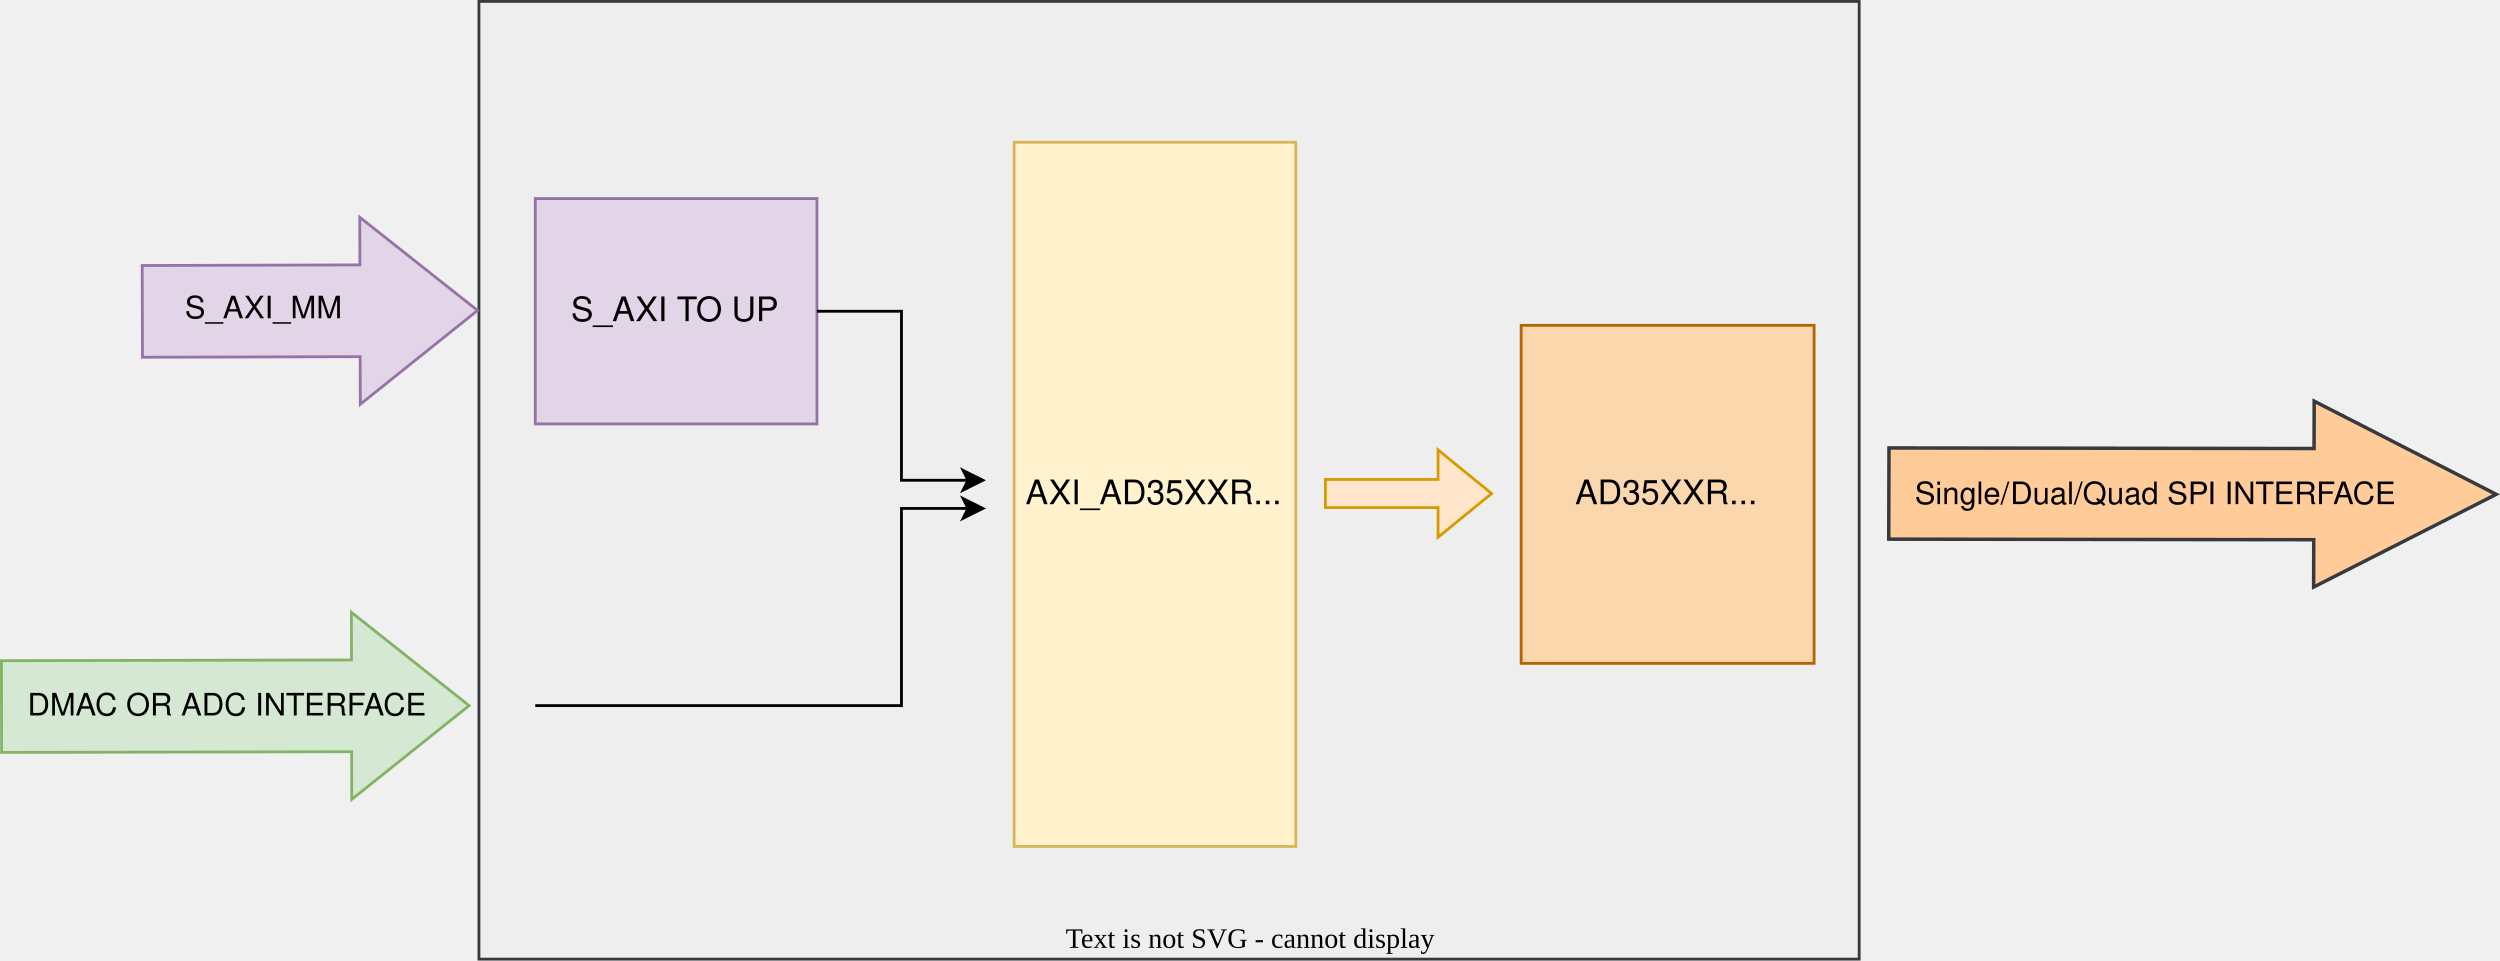
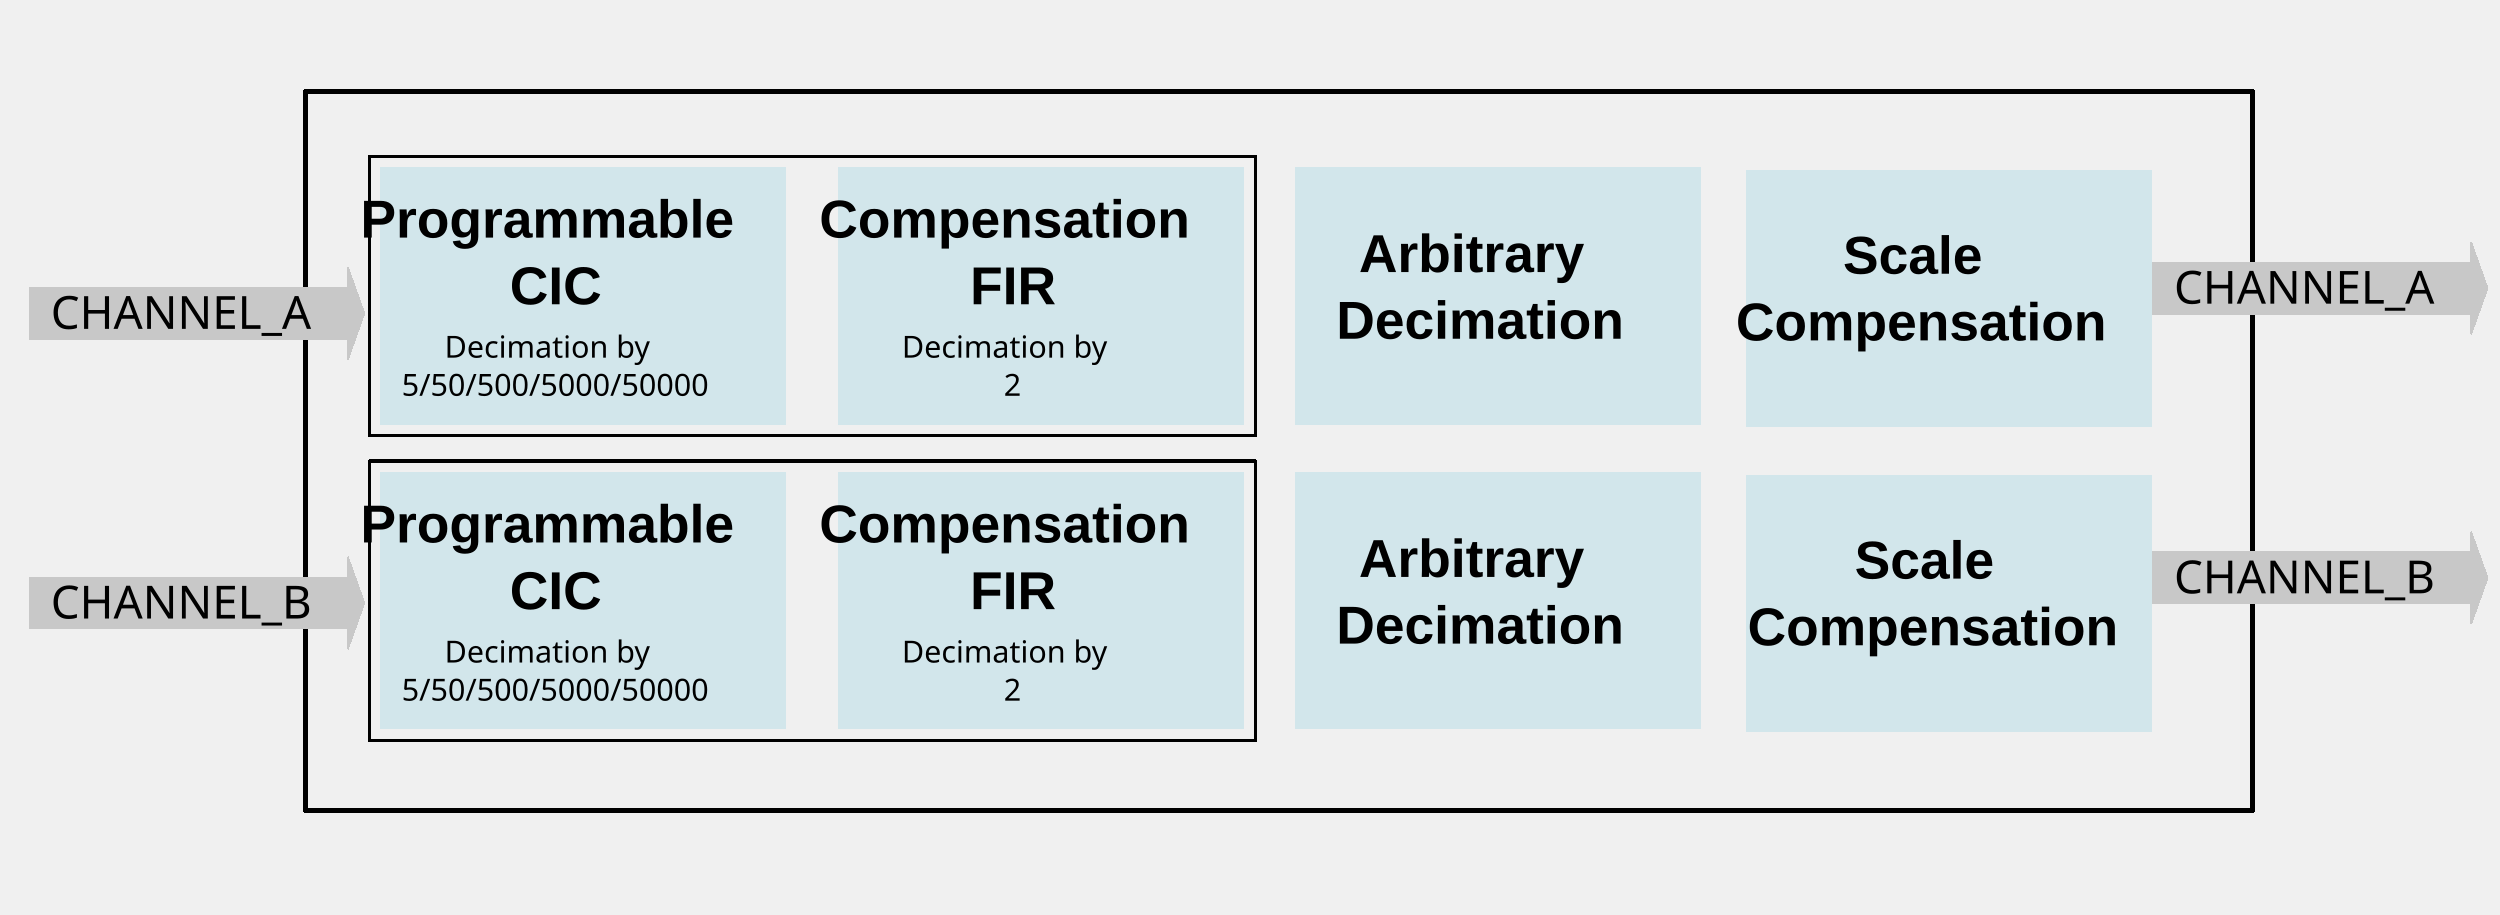
- <svg xmlns="http://www.w3.org/2000/svg" xmlns:xlink="http://www.w3.org/1999/xlink" version="1.1" width="887.531" height="341" viewBox="-0.5 -0.5 887.531 341" content="&lt;mxfile host=&quot;Electron&quot; modified=&quot;2023-05-18T08:33:39.622Z&quot; agent=&quot;5.0 (Windows NT 10.0; Win64; x64) AppleWebKit/537.36 (KHTML, like Gecko) draw.io/16.5.1 Chrome/96.0.466.110 Electron/16.0.7 Safari/537.36&quot; version=&quot;16.5.1&quot; etag=&quot;B68MBRvP5nJUCYHy4wJU&quot; type=&quot;device&quot;&gt;&lt;diagram id=&quot;lZ00L-VwlXBDNHSEjXac&quot;&gt;5Vlbc5s4FP41fqxHFyTg0Zd0m5l6k42Tad86MgibKUYeTGq7v34lI64C17FJt8n6gcCRdJDO953vnCEDPFnv/0rYZjUTPo8GCPj7AZ4OEHIAkVdlOGQGy6GZYZmEfmaCpWEe/uTaCLT1OfT5tjYxFSJKw03d6Ik45l5as7EkEbv6tEBE9bdu2JIbhrnHItP6JfTTlT4WAaX9Ew+Xq/zNEOiRNcsna8N2xXyxq5jwzQBPEiHS7G69n/BIxS6PS7buY8dosbGEx+k5C1C24AeLnvXZ9L7SQ37YRDzHPlfzwQCPd6sw5fMN89ToTqIrbat0HcknKG+DMIomIhLJcS3mx5+0b9NEfOeVEUyxi301ErPNo7gX4XHD6hV6SzxJ+b7zWLAIliQZF2ueJgc5JV/g6PgeCgSy510Jl+Vq26oCFba0kWmKLAvfZRTljQ5ke1Dxr4PKY3+kiCifvIhtt6FXj2M96HJ2zjOMhg6kGFGCAYXyFJaK4YptlOMg4nvtVq3RiQPxkNjQkvzMrwrH0l990AQxCDzPdS8CkftGIv0SwgpEpAWh3JbwiKXhj7r7NtT0G7LNFQyhDYYgxxraMk+Ln1X3uBXPice1k2pCNfw6qOmX1B2lLFny1HB05FQRhbNoZhk0++dpJP+A+f2tvN7+/Xjz8HE0uTHJJ1H5zBZSk2ucY1G4jBUhJUJcIjxWKRhK1RvpgXXo+8rHOOHb8CdbHP0psDfqNMfzkfGATKUlUu7HzPu+PDI550wsYv6ynNcSrl9WCmeVSPikFoAhsi1cB6UXCn1ApM1r7kAEwZZfizExMB5NMSHoYYBoJI8/XiTybqnuuvG+RsED5tvMa0v+hUUJsF5LwQlp5FEeioo8wDxJq/oAUQ8KTs2wf7391hn6yd2DjDqY3U2fPvcc/iBAXmv4fbqghL5W+LHdKKDULKBFV1MNf6HP14Tffl8FlEOfcLsNRJfamJ0C8Q8uoM38BENgueWvUfbOrZ/Nzg1B92Rd7q+cOgbp5t9U1s9m776A2v9RAcWtXnstoO77khIpJI5vtUmJgxaYvk0pgfWUxxQMMa5IyYVKYttNt68lHfkBKiybzkZyGbiT3QIYTSf/q37cPSknHxS6Tr276IVGjXa8sb4XNYGwvUhI0+OdvDzdG+C+qPs7DVN/bcVVvSECjd7QObM3dHpoDeEZX6xeJuhZ9HJNh29ALzEweq/LJBI3m7gmQh0SKaPLDpVpWm+6N4zbN9y5r+Z8pzZf3mQ7uDiNe/9C9/ZI1MxiozxeTCL395Aof+/ZJHJ7JpH5/c0gUUczeBWxjC8EnHZ8IbDdBXgL/Z/1St9iifUyvxc3hPKx/JdNNr38vxe++Rc=&lt;/diagram&gt;&lt;/mxfile&gt;" id="svg11">
-   <defs id="defs1" />
-   <g id="g10" transform="translate(-0.4690799)">
-     <rect x="170" y="0" width="490" height="340" fill="#eeeeee" stroke="#36393d" pointer-events="all" id="rect1" />
-     <path d="m 670.492,190.904 0.093,-32.376 150.901,0.199 0.046,-16.809 64.601,33.082 -64.803,32.913 0.046,-16.809 z" fill="#ffcc99" stroke="#36393d" stroke-miterlimit="10" pointer-events="all" id="path1" style="stroke-width:1.242" />
-     <text x="765.104" y="178.472" fill="#000000" font-family="Helvetica" font-size="11px" text-anchor="middle" id="text1">Single/Dual/Quad SPI INTERFACE</text>
-     <rect x="540" y="115" width="104" height="120" fill="#fad7ac" stroke="#b46504" pointer-events="all" id="rect2" />
-     <text x="591.5" y="178.5" fill="#000000" font-family="Helvetica" font-size="12px" text-anchor="middle" id="text2">AD35XXR...</text>
-     <rect x="360" y="50" width="100" height="250" fill="#fff2cc" stroke="#d6b656" pointer-events="all" id="rect3" />
-     <text x="409.5" y="178.5" fill="#000000" font-family="Helvetica" font-size="12px" text-anchor="middle" id="text3">AXI_AD35XXR...</text>
-     <path d="m 50.55,126.33 -0.1,-32.57 77.29,-0.22 -0.05,-16.9 41.81,33.07 -41.62,33.31 -0.05,-16.9 z" fill="#e1d5e7" stroke="#9673a6" stroke-miterlimit="10" pointer-events="all" id="path3" />
-     <text x="93.5" y="112.5" fill="#000000" font-family="Helvetica" font-size="11px" text-anchor="middle" id="text4">S_AXI_MM</text>
-     <path d="M 0.53,266.62 0.47,234.05 124.75,233.8 124.72,216.89 166.5,250 124.85,283.28 124.82,266.37 Z" fill="#d5e8d4" stroke="#82b366" stroke-miterlimit="10" pointer-events="all" id="path4" />
-     <text x="80.5" y="253.5" fill="#000000" font-family="Helvetica" font-size="11px" text-anchor="middle" id="text5">DMAC OR ADC INTERFACE</text>
-     <rect x="190" y="70" width="100" height="80" fill="#e1d5e7" stroke="#9673a6" pointer-events="all" id="rect5" />
-     <text x="239.5" y="113.5" fill="#000000" font-family="Helvetica" font-size="12px" text-anchor="middle" id="text6">S_AXI TO UP</text>
-     <path d="m 290,110 h 30 v 60 h 23.63" fill="none" stroke="#000000" stroke-miterlimit="10" pointer-events="stroke" id="path6" />
-     <path d="m 348.88,170 -7,3.5 1.75,-3.5 -1.75,-3.5 z" fill="#000000" stroke="#000000" stroke-miterlimit="10" pointer-events="all" id="path7" />
-     <path d="m 190,250 h 130 v -70 h 23.63" fill="none" stroke="#000000" stroke-miterlimit="10" pointer-events="stroke" id="path8" />
-     <path d="m 348.88,180 -7,3.5 1.75,-3.5 -1.75,-3.5 z" fill="#000000" stroke="#000000" stroke-miterlimit="10" pointer-events="all" id="path9" />
-     <path d="m 470.5,179.71 v -10 h 40 v -10.5 l 19,15.5 -19,15.5 v -10.5 z" fill="#ffe6cc" stroke="#d79b00" stroke-miterlimit="10" pointer-events="all" id="path10" />
+ <svg xmlns="http://www.w3.org/2000/svg" xmlns:ns1="http://www.openswatchbook.org/uri/2009/osb" width="820" height="300" viewBox="0 0 820 300" id="svg2" version="1.1">
+   <defs id="defs4">
+     <marker style="overflow:visible" id="marker18751" refX="0" refY="0" orient="auto">
+       <path transform="scale(0.4,0.4)" style="fill:#000000;fill-opacity:1;fill-rule:evenodd;stroke:#000000;stroke-width:1pt;stroke-opacity:1" d="m 5.77,0 -8.65,5 0,-10 8.65,5 z" id="path18753" />
+     </marker>
+     <marker style="overflow:visible" id="marker5817" refX="0" refY="0" orient="auto">
+       <path transform="scale(0.4,0.4)" style="fill:#000000;fill-opacity:1;fill-rule:evenodd;stroke:#000000;stroke-width:1pt;stroke-opacity:1" d="m 5.77,0 -8.65,5 0,-10 8.65,5 z" id="path5819" />
+     </marker>
+     <marker orient="auto" refY="0" refX="0" id="marker11520" style="overflow:visible">
+       <path id="path11522" d="m 5.77,0 -8.65,5 0,-10 8.65,5 z" style="fill:#000000;fill-opacity:1;fill-rule:evenodd;stroke:#000000;stroke-width:1pt;stroke-opacity:1" transform="scale(0.4,0.4)" />
+     </marker>
+     <marker orient="auto" refY="0" refX="0" id="marker9429" style="overflow:visible">
+       <path id="path9431" d="m 5.77,0 -8.65,5 0,-10 8.65,5 z" style="fill:#000000;fill-opacity:1;fill-rule:evenodd;stroke:#000000;stroke-width:1pt;stroke-opacity:1" transform="scale(0.4,0.4)" />
+     </marker>
+     <marker style="overflow:visible" id="marker8525" refX="0" refY="0" orient="auto">
+       <path transform="scale(0.4,0.4)" style="fill:#000000;fill-opacity:1;fill-rule:evenodd;stroke:#000000;stroke-width:1pt;stroke-opacity:1" d="m 5.77,0 -8.65,5 0,-10 8.65,5 z" id="path8527" />
+     </marker>
+     <marker style="overflow:visible" id="marker14694" refX="0" refY="0" orient="auto">
+       <path transform="scale(0.4,0.4)" style="fill:#000000;fill-opacity:1;fill-rule:evenodd;stroke:#000000;stroke-width:1pt;stroke-opacity:1" d="m 5.77,0 -8.65,5 0,-10 8.65,5 z" id="path14696" />
+     </marker>
+     <marker style="overflow:visible" id="marker13964" refX="0" refY="0" orient="auto">
+       <path transform="scale(0.4,0.4)" style="fill:#000000;fill-opacity:1;fill-rule:evenodd;stroke:#000000;stroke-width:1pt;stroke-opacity:1" d="m 5.77,0 -8.65,5 0,-10 8.65,5 z" id="path13966" />
+     </marker>
+     <marker style="overflow:visible" id="marker13210" refX="0" refY="0" orient="auto">
+       <path transform="scale(0.4,0.4)" style="fill:#000000;fill-opacity:1;fill-rule:evenodd;stroke:#000000;stroke-width:1pt;stroke-opacity:1" d="m 5.77,0 -8.65,5 0,-10 8.65,5 z" id="path13212" />
+     </marker>
+     <marker orient="auto" refY="0" refX="0" id="marker12618" style="overflow:visible">
+       <path id="path12620" d="m 5.77,0 -8.65,5 0,-10 8.65,5 z" style="fill:#000000;fill-opacity:1;fill-rule:evenodd;stroke:#000000;stroke-width:1pt;stroke-opacity:1" transform="scale(0.4,0.4)" />
+     </marker>
+     <marker orient="auto" refY="0" refX="0" id="marker12206" style="overflow:visible">
+       <path id="path12208" d="m 5.77,0 -8.65,5 0,-10 8.65,5 z" style="fill:#000000;fill-opacity:1;fill-rule:evenodd;stroke:#000000;stroke-width:1pt;stroke-opacity:1" transform="scale(0.4,0.4)" />
+     </marker>
+     <marker orient="auto" refY="0" refX="0" id="marker9085" style="overflow:visible">
+       <path id="path9087" d="m 5.77,0 -8.65,5 0,-10 8.65,5 z" style="fill:#ffffff;fill-opacity:1;fill-rule:evenodd;stroke:#000000;stroke-width:1pt;stroke-opacity:1" transform="scale(0.4,0.4)" />
+     </marker>
+     <linearGradient id="linearGradient9055" ns1:paint="solid">
+       <stop style="stop-color:#ffffff;stop-opacity:1;" offset="0" id="stop9057" />
+     </linearGradient>
+     <marker orient="auto" refY="0" refX="0" id="marker8895" style="overflow:visible">
+       <path id="path8897" d="m 5.77,0 -8.65,5 0,-10 8.65,5 z" style="fill:#ffffff;fill-opacity:1;fill-rule:evenodd;stroke:#000000;stroke-width:1pt;stroke-opacity:1" transform="scale(0.4,0.4)" />
+     </marker>
+     <marker style="overflow:visible" id="marker10933-1" refX="0" refY="0" orient="auto">
+       <path transform="scale(-0.4,-0.4)" style="fill:#000000;fill-opacity:1;fill-rule:evenodd;stroke:#000000;stroke-width:1pt;stroke-opacity:1" d="m 5.77,0 -8.65,5 0,-10 8.65,5 z" id="path10935-1" />
+     </marker>
+     <marker orient="auto" refY="0" refX="0" id="TriangleInM-7-1" style="overflow:visible">
+       <path id="path4660-1-6" d="m 5.77,0 -8.65,5 0,-10 8.65,5 z" style="fill:#000000;fill-opacity:1;fill-rule:evenodd;stroke:#000000;stroke-width:1pt;stroke-opacity:1" transform="scale(-0.4,-0.4)" />
+     </marker>
+     <marker style="overflow:visible" id="marker10933" refX="0" refY="0" orient="auto">
+       <path transform="scale(-0.4,-0.4)" style="fill:#000000;fill-opacity:1;fill-rule:evenodd;stroke:#000000;stroke-width:1pt;stroke-opacity:1" d="m 5.77,0 -8.65,5 0,-10 8.65,5 z" id="path10935" />
+     </marker>
+     <marker orient="auto" refY="0" refX="0" id="marker6005" style="overflow:visible">
+       <path id="path6007" d="m 5.77,0 -8.65,5 0,-10 8.65,5 z" style="fill:#0000ff;fill-opacity:1;fill-rule:evenodd;stroke:#0000ff;stroke-width:1pt;stroke-opacity:1" transform="scale(-0.4,-0.4)" />
+     </marker>
+     <marker orient="auto" refY="0" refX="0" id="marker15643-48" style="overflow:visible">
+       <path id="path15645-1" d="m 5.77,0 -8.65,5 0,-10 8.65,5 z" style="fill:#000000;fill-opacity:1;fill-rule:evenodd;stroke:#000000;stroke-width:1pt;stroke-opacity:1" transform="scale(-0.4,-0.4)" />
+     </marker>
+     <marker orient="auto" refY="0" refX="0" id="marker7250" style="overflow:visible">
+       <path id="path7252" d="m 5.77,0 -8.65,5 0,-10 8.65,5 z" style="fill:#000000;fill-opacity:1;fill-rule:evenodd;stroke:#000000;stroke-width:1pt;stroke-opacity:1" transform="scale(-0.4,-0.4)" />
+     </marker>
+     <marker style="overflow:visible" id="marker24668" refX="0" refY="0" orient="auto">
+       <path transform="scale(-0.4,-0.4)" style="fill:#000000;fill-opacity:1;fill-rule:evenodd;stroke:#000000;stroke-width:1pt;stroke-opacity:1" d="m 5.77,0 -8.65,5 0,-10 8.65,5 z" id="path24670" />
+     </marker>
+     <marker orient="auto" refY="0" refX="0" id="marker7256" style="overflow:visible">
+       <path id="path7258" d="m 5.77,0 -8.65,5 0,-10 8.65,5 z" style="fill:#000000;fill-opacity:1;fill-rule:evenodd;stroke:#000000;stroke-width:1pt;stroke-opacity:1" transform="scale(-0.4,-0.4)" />
+     </marker>
+     <marker orient="auto" refY="0" refX="0" id="marker15643-48-9" style="overflow:visible">
+       <path id="path15645-1-5" d="m 5.77,0 -8.65,5 0,-10 8.65,5 z" style="fill:#000000;fill-opacity:1;fill-rule:evenodd;stroke:#000000;stroke-width:1pt;stroke-opacity:1" transform="scale(-0.4,-0.4)" />
+     </marker>
+     <marker style="overflow:visible" id="marker24284" refX="0" refY="0" orient="auto">
+       <path transform="scale(-0.4,-0.4)" style="fill:#000000;fill-opacity:1;fill-rule:evenodd;stroke:#000000;stroke-width:1pt;stroke-opacity:1" d="m 5.77,0 -8.65,5 0,-10 8.65,5 z" id="path24286" />
+     </marker>
+     <marker orient="auto" refY="0" refX="0" id="marker7268" style="overflow:visible">
+       <path id="path7270" d="m 5.77,0 -8.65,5 0,-10 8.65,5 z" style="fill:#000000;fill-opacity:1;fill-rule:evenodd;stroke:#000000;stroke-width:1pt;stroke-opacity:1" transform="scale(-0.4,-0.4)" />
+     </marker>
+     <marker orient="auto" refY="0" refX="0" id="marker7276" style="overflow:visible">
+       <path id="path7278" d="m 5.77,0 -8.65,5 0,-10 8.65,5 z" style="fill:#000000;fill-opacity:1;fill-rule:evenodd;stroke:#000000;stroke-width:1pt;stroke-opacity:1" transform="scale(-0.4,-0.4)" />
+     </marker>
+     <marker orient="auto" refY="0" refX="0" id="marker15643-42" style="overflow:visible">
+       <path id="path15645-20" d="m 5.77,0 -8.65,5 0,-10 8.65,5 z" style="fill:#000000;fill-opacity:1;fill-rule:evenodd;stroke:#000000;stroke-width:1pt;stroke-opacity:1" transform="scale(-0.4,-0.4)" />
+     </marker>
+     <marker style="overflow:visible" id="marker12344-7" refX="0" refY="0" orient="auto">
+       <path transform="scale(-0.4,-0.4)" style="fill:#000000;fill-opacity:1;fill-rule:evenodd;stroke:#000000;stroke-width:1pt;stroke-opacity:1" d="m 5.77,0 -8.65,5 0,-10 8.65,5 z" id="path12346-6" />
+     </marker>
+     <marker style="overflow:visible" id="marker10933-1-1" refX="0" refY="0" orient="auto">
+       <path transform="scale(-0.4,-0.4)" style="fill:#000000;fill-opacity:1;fill-rule:evenodd;stroke:#000000;stroke-width:1pt;stroke-opacity:1" d="m 5.77,0 -8.65,5 0,-10 8.65,5 z" id="path10935-1-0" />
+     </marker>
+     <marker orient="auto" refY="0" refX="0" id="marker4705-2" style="overflow:visible">
+       <path id="path4580-1" d="m 5.77,0 -8.65,5 0,-10 8.65,5 z" style="fill:#000000;fill-opacity:1;fill-rule:evenodd;stroke:#000000;stroke-width:1pt;stroke-opacity:1" transform="scale(0.4,0.4)" />
+     </marker>
+     <marker orient="auto" refY="0" refX="0" id="marker15643-48-7" style="overflow:visible">
+       <path id="path15645-1-3" d="m 5.77,0 -8.65,5 0,-10 8.65,5 z" style="fill:#000000;fill-opacity:1;fill-rule:evenodd;stroke:#000000;stroke-width:1pt;stroke-opacity:1" transform="scale(-0.4,-0.4)" />
+     </marker>
+     <marker orient="auto" refY="0" refX="0" id="marker9663" style="overflow:visible">
+       <path id="path9665" d="m 5.77,0 -8.65,5 0,-10 8.65,5 z" style="fill:#000000;fill-opacity:1;fill-rule:evenodd;stroke:#000000;stroke-width:1pt;stroke-opacity:1" transform="scale(-0.4,-0.4)" />
+     </marker>
+     <marker style="overflow:visible" id="marker24668-2" refX="0" refY="0" orient="auto">
+       <path transform="scale(-0.4,-0.4)" style="fill:#000000;fill-opacity:1;fill-rule:evenodd;stroke:#000000;stroke-width:1pt;stroke-opacity:1" d="m 5.77,0 -8.65,5 0,-10 8.65,5 z" id="path24670-4" />
+     </marker>
+     <marker orient="auto" refY="0" refX="0" id="marker9669" style="overflow:visible">
+       <path id="path9671" d="m 5.77,0 -8.65,5 0,-10 8.65,5 z" style="fill:#000000;fill-opacity:1;fill-rule:evenodd;stroke:#000000;stroke-width:1pt;stroke-opacity:1" transform="scale(-0.4,-0.4)" />
+     </marker>
+     <marker orient="auto" refY="0" refX="0" id="marker15643-48-9-2" style="overflow:visible">
+       <path id="path15645-1-5-0" d="m 5.77,0 -8.65,5 0,-10 8.65,5 z" style="fill:#000000;fill-opacity:1;fill-rule:evenodd;stroke:#000000;stroke-width:1pt;stroke-opacity:1" transform="scale(-0.4,-0.4)" />
+     </marker>
+     <marker style="overflow:visible" id="marker24284-0" refX="0" refY="0" orient="auto">
+       <path transform="scale(-0.4,-0.4)" style="fill:#000000;fill-opacity:1;fill-rule:evenodd;stroke:#000000;stroke-width:1pt;stroke-opacity:1" d="m 5.77,0 -8.65,5 0,-10 8.65,5 z" id="path24286-2" />
+     </marker>
+     <marker orient="auto" refY="0" refX="0" id="marker9681" style="overflow:visible">
+       <path id="path9683" d="m 5.77,0 -8.65,5 0,-10 8.65,5 z" style="fill:#000000;fill-opacity:1;fill-rule:evenodd;stroke:#000000;stroke-width:1pt;stroke-opacity:1" transform="scale(-0.4,-0.4)" />
+     </marker>
+     <marker orient="auto" refY="0" refX="0" id="marker9689" style="overflow:visible">
+       <path id="path9691" d="m 5.77,0 -8.65,5 0,-10 8.65,5 z" style="fill:#000000;fill-opacity:1;fill-rule:evenodd;stroke:#000000;stroke-width:1pt;stroke-opacity:1" transform="scale(-0.4,-0.4)" />
+     </marker>
+     <marker orient="auto" refY="0" refX="0" id="marker15643-42-6" style="overflow:visible">
+       <path id="path15645-20-64" d="m 5.77,0 -8.65,5 0,-10 8.65,5 z" style="fill:#000000;fill-opacity:1;fill-rule:evenodd;stroke:#000000;stroke-width:1pt;stroke-opacity:1" transform="scale(-0.4,-0.4)" />
+     </marker>
+     <marker orient="auto" refY="0" refX="0" id="marker15643-48-9-3" style="overflow:visible">
+       <path id="path15645-1-5-00" d="m 5.77,0 -8.65,5 0,-10 8.65,5 z" style="fill:#000000;fill-opacity:1;fill-rule:evenodd;stroke:#000000;stroke-width:1pt;stroke-opacity:1" transform="scale(-0.4,-0.4)" />
+     </marker>
+     <marker orient="auto" refY="0" refX="0" id="marker12206-7" style="overflow:visible">
+       <path id="path12208-1" d="m 5.77,0 -8.65,5 0,-10 8.65,5 z" style="fill:#000000;fill-opacity:1;fill-rule:evenodd;stroke:#000000;stroke-width:1pt;stroke-opacity:1" transform="scale(0.4,0.4)" />
+     </marker>
+     <marker orient="auto" refY="0" refX="0" id="marker9429-8" style="overflow:visible">
+       <path id="path9431-8" d="m 5.77,0 -8.65,5 0,-10 8.65,5 z" style="fill:#000000;fill-opacity:1;fill-rule:evenodd;stroke:#000000;stroke-width:1pt;stroke-opacity:1" transform="scale(0.4,0.4)" />
+     </marker>
+     <marker orient="auto" refY="0" refX="0" id="marker12206-0" style="overflow:visible">
+       <path id="path12208-0" d="m 5.77,0 -8.65,5 0,-10 8.65,5 z" style="fill:#000000;fill-opacity:1;fill-rule:evenodd;stroke:#000000;stroke-width:1pt;stroke-opacity:1" transform="scale(0.4,0.4)" />
+     </marker>
+     <marker orient="auto" refY="0" refX="0" id="marker10888-6" style="overflow:visible">
+       <path id="path10890-3" d="m 5.77,0 -8.65,5 0,-10 8.65,5 z" style="fill:#000000;fill-opacity:1;fill-rule:evenodd;stroke:#000000;stroke-width:1pt;stroke-opacity:1" transform="scale(0.4,0.4)" />
+     </marker>
+     <marker style="overflow:visible" id="marker18751-6" refX="0" refY="0" orient="auto">
+       <path transform="scale(0.4,0.4)" style="fill:#000000;fill-opacity:1;fill-rule:evenodd;stroke:#000000;stroke-width:1pt;stroke-opacity:1" d="m 5.77,0 -8.65,5 0,-10 8.65,5 z" id="path18753-0" />
+     </marker>
+     <marker style="overflow:visible" id="marker18751-6-9" refX="0" refY="0" orient="auto">
+       <path transform="scale(0.4,0.4)" style="fill:#000000;fill-opacity:1;fill-rule:evenodd;stroke:#000000;stroke-width:1pt;stroke-opacity:1" d="m 5.77,0 -8.65,5 0,-10 8.65,5 z" id="path18753-0-3" />
+     </marker>
+     <marker style="overflow:visible" id="marker18751-6-9-0" refX="0" refY="0" orient="auto">
+       <path transform="scale(0.4,0.4)" style="fill:#000000;fill-opacity:1;fill-rule:evenodd;stroke:#000000;stroke-width:1pt;stroke-opacity:1" d="m 5.77,0 -8.65,5 0,-10 8.65,5 z" id="path18753-0-3-0" />
+     </marker>
+     <marker style="overflow:visible" id="marker18751-6-9-0-4" refX="0" refY="0" orient="auto">
+       <path transform="scale(0.4,0.4)" style="fill:#000000;fill-opacity:1;fill-rule:evenodd;stroke:#000000;stroke-width:1pt;stroke-opacity:1" d="m 5.77,0 -8.65,5 0,-10 8.65,5 z" id="path18753-0-3-0-4" />
+     </marker>
+     <marker style="overflow:visible" id="marker18751-6-9-7" refX="0" refY="0" orient="auto">
+       <path transform="scale(0.4,0.4)" style="fill:#000000;fill-opacity:1;fill-rule:evenodd;stroke:#000000;stroke-width:1pt;stroke-opacity:1" d="m 5.77,0 -8.65,5 0,-10 8.65,5 z" id="path18753-0-3-00" />
+     </marker>
+     <marker style="overflow:visible" id="marker18751-6-1" refX="0" refY="0" orient="auto">
+       <path transform="scale(0.4,0.4)" style="fill:#000000;fill-opacity:1;fill-rule:evenodd;stroke:#000000;stroke-width:1pt;stroke-opacity:1" d="m 5.77,0 -8.65,5 0,-10 8.65,5 z" id="path18753-0-6" />
+     </marker>
+     <marker orient="auto" refY="0" refX="0" id="marker5537" style="overflow:visible">
+       <path id="path5539" d="m 5.77,0 -8.65,5 0,-10 8.65,5 z" style="fill:#000000;fill-opacity:1;fill-rule:evenodd;stroke:#000000;stroke-width:1pt;stroke-opacity:1" transform="scale(0.4,0.4)" />
+     </marker>
+     <marker style="overflow:visible" id="marker10933-1-2" refX="0" refY="0" orient="auto">
+       <path transform="scale(-0.4,-0.4)" style="fill:#000000;fill-opacity:1;fill-rule:evenodd;stroke:#000000;stroke-width:1pt;stroke-opacity:1" d="m 5.77,0 -8.65,5 0,-10 8.65,5 z" id="path10935-1-1" />
+     </marker>
+     <marker style="overflow:visible" id="marker10933-1-15" refX="0" refY="0" orient="auto">
+       <path transform="scale(-0.4,-0.4)" style="fill:#000000;fill-opacity:1;fill-rule:evenodd;stroke:#000000;stroke-width:1pt;stroke-opacity:1" d="m 5.77,0 -8.65,5 0,-10 8.65,5 z" id="path10935-1-6" />
+     </marker>
+     <marker orient="auto" refY="0" refX="0" id="marker5537-7" style="overflow:visible">
+       <path id="path5539-9" d="m 5.77,0 -8.65,5 0,-10 8.65,5 z" style="fill:#000000;fill-opacity:1;fill-rule:evenodd;stroke:#000000;stroke-width:1pt;stroke-opacity:1" transform="scale(0.4,0.4)" />
+     </marker>
+   </defs>
+   <g id="layer1" transform="translate(0,-752.362)">
+     <rect style="display:inline;opacity:1;fill:#000000;fill-opacity:0;fill-rule:nonzero;stroke:#000000;stroke-width:1.721;stroke-linecap:square;stroke-linejoin:round;stroke-miterlimit:0;stroke-dasharray:none;stroke-dashoffset:0;stroke-opacity:1;shape-rendering:crispEdges;enable-background:new" id="rect4477" width="638.546" height="235.867" x="100.23" y="782.368" />
+     <text xml:space="preserve" style="font-style:normal;font-weight:normal;font-size:12.5px;line-height:125%;font-family:sans-serif;letter-spacing:0px;word-spacing:0px;fill:#000000;fill-opacity:1;stroke:none;stroke-width:1px;stroke-linecap:butt;stroke-linejoin:miter;stroke-opacity:1" x="185.668" y="845.472" id="text10879">
+       <tspan id="tspan10881" x="185.668" y="845.472" />
+     </text>
+     <text xml:space="preserve" style="font-style:normal;font-weight:normal;font-size:44.595px;line-height:125%;font-family:sans-serif;letter-spacing:0px;word-spacing:0px;fill:#000000;fill-opacity:1;stroke:none;stroke-width:1px;stroke-linecap:butt;stroke-linejoin:miter;stroke-opacity:1" x="305.912" y="598.416" id="text5703" transform="scale(0.9745641,1.0261)">
+       <tspan id="tspan5705" x="305.912" y="598.416" style="font-size:25.085px" />
+     </text>
+     <text xml:space="preserve" style="font-style:normal;font-weight:normal;font-size:40px;line-height:125%;font-family:sans-serif;letter-spacing:0px;word-spacing:0px;fill:#000000;fill-opacity:1;stroke:none;stroke-width:1px;stroke-linecap:butt;stroke-linejoin:miter;stroke-opacity:1" x="707.54" y="778.376" id="text11704">
+       <tspan id="tspan11706" x="707.54" y="778.376" />
+     </text>
+     <flowRoot xml:space="preserve" id="flowRoot5658" style="font-style:normal;font-weight:normal;font-size:15px;line-height:125%;font-family:sans-serif;letter-spacing:0px;word-spacing:0px;fill:#000000;fill-opacity:1;stroke:none;stroke-width:1px;stroke-linecap:butt;stroke-linejoin:miter;stroke-opacity:1">
+       <flowRegion id="flowRegion5660">
+         <rect id="rect5662" width="960.36" height="577.477" x="-59.459" y="18.919" />
+       </flowRegion>
+       <flowPara id="flowPara5664" />
+     </flowRoot>
+     <g transform="matrix(-1,0,0,1,389.3504,-132.9988)" style="display:inline;fill:#0f3296;fill-opacity:1;stroke:#0f3296;stroke-opacity:1;shape-rendering:crispEdges;enable-background:new" id="g5816" />
+     <g id="g5418" transform="translate(-73.93485,111.7908)">
+       <g id="g5812-8-3-8" style="display:inline;fill:#c8c8c8;fill-opacity:1;stroke:#c8c8c8;stroke-opacity:1;shape-rendering:crispEdges;enable-background:new" transform="matrix(-0.5366568,0,0,1.015155,263.4422,188.4949)">
+         <path id="path5814-3-9-1" d="m 130.474,546.584 10.032,14.849 0,-6.806 194.564,-3e-5 0,-8.042 0,-8.042 -194.564,3e-5 0,-6.806 -10.032,14.849" style="fill:#c8c8c8;fill-opacity:1;fill-rule:evenodd;stroke:#c8c8c8;stroke-width:1px;stroke-linecap:round;stroke-linejoin:miter;stroke-opacity:1" />
+       </g>
+       <text id="text7844" y="748.438" x="90.575" style="font-style:normal;font-weight:normal;font-size:15px;line-height:125%;font-family:sans-serif;letter-spacing:0px;word-spacing:0px;fill:#000000;fill-opacity:1;stroke:none;stroke-width:1px;stroke-linecap:butt;stroke-linejoin:miter;stroke-opacity:1" xml:space="preserve">
+         <tspan y="748.438" x="90.575" id="tspan7846">CHANNEL_A</tspan>
+       </text>
+     </g>
+     <flowRoot xml:space="preserve" id="flowRoot8018" style="font-style:normal;font-weight:normal;font-size:15px;line-height:125%;font-family:sans-serif;letter-spacing:0px;word-spacing:0px;fill:#000000;fill-opacity:1;stroke:none;stroke-width:1px;stroke-linecap:butt;stroke-linejoin:miter;stroke-opacity:1">
+       <flowRegion id="flowRegion8020">
+         <rect id="rect8022" width="850" height="570" x="-50" y="-120" />
+       </flowRegion>
+       <flowPara id="flowPara8024" />
+     </flowRoot>
+     <g id="g5358" transform="translate(-78.29009,109.1673)" style="stroke:none">
+       <rect y="698.06" x="202.992" height="84.378" width="133.264" id="rect4870-9-3-3" style="display:inline;opacity:1;fill:#d2e6eb;fill-opacity:1;fill-rule:nonzero;stroke:none;stroke-width:0.562;stroke-linecap:square;stroke-linejoin:round;stroke-miterlimit:4;stroke-dasharray:none;stroke-dashoffset:0;stroke-opacity:1;shape-rendering:crispEdges;enable-background:new" />
+       <text id="text6051" y="721.116" x="270.3" style="font-style:normal;font-weight:normal;font-size:10px;line-height:125%;font-family:Arial;text-align:center;letter-spacing:0px;word-spacing:0px;text-anchor:middle;fill:#000000;fill-opacity:1;stroke:none;stroke-width:1;stroke-linecap:butt;stroke-linejoin:miter;stroke-miterlimit:4;stroke-dasharray:none;stroke-opacity:1;shape-rendering:crispEdges" xml:space="preserve">
+         <tspan style="font-style:normal;font-variant:normal;font-weight:bold;font-stretch:normal;font-size:17.5px;font-family:Arial;-inkscape-font-specification:'Arial Bold';text-align:center;text-anchor:middle;fill:#000000;fill-opacity:1;stroke:none;stroke-width:1;stroke-miterlimit:4;stroke-dasharray:none" y="721.116" x="270.3" id="tspan6053">Programmable</tspan>
+         <tspan id="tspan5024" style="font-style:normal;font-variant:normal;font-weight:bold;font-stretch:normal;font-size:17.5px;font-family:Arial;-inkscape-font-specification:'Arial Bold';text-align:center;text-anchor:middle;fill:#000000;fill-opacity:1;stroke:none;stroke-width:1;stroke-miterlimit:4;stroke-dasharray:none" y="742.991" x="270.3">CIC</tspan>
+       </text>
+       <text id="text5038" y="760.515" x="269.488" style="font-style:normal;font-weight:normal;font-size:10px;line-height:125%;font-family:sans-serif;text-align:center;letter-spacing:0px;word-spacing:0px;text-anchor:middle;fill:#000000;fill-opacity:1;stroke:none;stroke-width:1px;stroke-linecap:butt;stroke-linejoin:miter;stroke-opacity:1" xml:space="preserve">
+         <tspan y="760.515" x="269.488" id="tspan5040">Decimation by</tspan>
+         <tspan id="tspan5042" y="773.015" x="269.488">5/50/500/5000/50000</tspan>
+       </text>
+     </g>
+     <g id="g5382" transform="translate(-79.28108,111.5998)" style="stroke:none">
+       <rect y="795.627" x="203.983" height="84.378" width="133.264" id="rect4870-9-3-3-5" style="display:inline;opacity:1;fill:#d2e6eb;fill-opacity:1;fill-rule:nonzero;stroke:none;stroke-width:0.562;stroke-linecap:square;stroke-linejoin:round;stroke-miterlimit:4;stroke-dasharray:none;stroke-dashoffset:0;stroke-opacity:1;shape-rendering:crispEdges;enable-background:new" />
+       <text id="text6051-3" y="818.683" x="271.291" style="font-style:normal;font-weight:normal;font-size:10px;line-height:125%;font-family:Arial;text-align:center;letter-spacing:0px;word-spacing:0px;text-anchor:middle;fill:#000000;fill-opacity:1;stroke:none;stroke-width:1;stroke-linecap:butt;stroke-linejoin:miter;stroke-miterlimit:4;stroke-dasharray:none;stroke-opacity:1;shape-rendering:crispEdges" xml:space="preserve">
+         <tspan style="font-style:normal;font-variant:normal;font-weight:bold;font-stretch:normal;font-size:17.5px;font-family:Arial;-inkscape-font-specification:'Arial Bold';text-align:center;text-anchor:middle;fill:#000000;fill-opacity:1;stroke:none;stroke-width:1;stroke-miterlimit:4;stroke-dasharray:none" y="818.683" x="271.291" id="tspan6053-8">Programmable</tspan>
+         <tspan id="tspan5024-6" style="font-style:normal;font-variant:normal;font-weight:bold;font-stretch:normal;font-size:17.5px;font-family:Arial;-inkscape-font-specification:'Arial Bold';text-align:center;text-anchor:middle;fill:#000000;fill-opacity:1;stroke:none;stroke-width:1;stroke-miterlimit:4;stroke-dasharray:none" y="840.558" x="271.291">CIC</tspan>
+       </text>
+       <text id="text5038-5" y="858.083" x="270.479" style="font-style:normal;font-weight:normal;font-size:10px;line-height:125%;font-family:sans-serif;text-align:center;letter-spacing:0px;word-spacing:0px;text-anchor:middle;fill:#000000;fill-opacity:1;stroke:none;stroke-width:1px;stroke-linecap:butt;stroke-linejoin:miter;stroke-opacity:1" xml:space="preserve">
+         <tspan y="858.083" x="270.479" id="tspan5040-9">Decimation by</tspan>
+         <tspan id="tspan5042-6" y="870.583" x="270.479">5/50/500/5000/50000</tspan>
+       </text>
+     </g>
+     <g id="g5367" transform="translate(-72.25405,108.6718)" style="stroke:none;stroke-width:0.5;stroke-miterlimit:0;stroke-dasharray:none">
+       <rect y="698.555" x="346.956" height="84.378" width="133.264" id="rect4870-9-3-3-8" style="display:inline;opacity:1;fill:#d2e6eb;fill-opacity:1;fill-rule:nonzero;stroke:none;stroke-width:0.5;stroke-linecap:square;stroke-linejoin:round;stroke-miterlimit:0;stroke-dasharray:none;stroke-dashoffset:0;stroke-opacity:1;shape-rendering:crispEdges;enable-background:new" />
+       <text id="text6051-37" y="721.611" x="414.264" style="font-style:normal;font-weight:normal;font-size:10px;line-height:125%;font-family:Arial;text-align:center;letter-spacing:0px;word-spacing:0px;text-anchor:middle;fill:#000000;fill-opacity:1;stroke:none;stroke-width:0.5;stroke-linecap:butt;stroke-linejoin:miter;stroke-miterlimit:0;stroke-dasharray:none;stroke-opacity:1;shape-rendering:crispEdges" xml:space="preserve">
+         <tspan style="font-style:normal;font-variant:normal;font-weight:bold;font-stretch:normal;font-size:17.5px;font-family:Arial;-inkscape-font-specification:'Arial Bold';text-align:center;text-anchor:middle;fill:#000000;fill-opacity:1;stroke:none;stroke-width:0.5;stroke-miterlimit:0;stroke-dasharray:none" y="721.611" x="414.264" id="tspan6053-2">Compensation</tspan>
+         <tspan id="tspan5024-5" style="font-style:normal;font-variant:normal;font-weight:bold;font-stretch:normal;font-size:17.5px;font-family:Arial;-inkscape-font-specification:'Arial Bold';text-align:center;text-anchor:middle;fill:#000000;fill-opacity:1;stroke:none;stroke-width:0.5;stroke-miterlimit:0;stroke-dasharray:none" y="743.486" x="414.264">FIR</tspan>
+       </text>
+       <text id="text5038-4" y="761.011" x="413.452" style="font-style:normal;font-weight:normal;font-size:10px;line-height:125%;font-family:sans-serif;text-align:center;letter-spacing:0px;word-spacing:0px;text-anchor:middle;fill:#000000;fill-opacity:1;stroke:none;stroke-width:0.5;stroke-linecap:butt;stroke-linejoin:miter;stroke-miterlimit:0;stroke-dasharray:none;stroke-opacity:1" xml:space="preserve">
+         <tspan y="761.011" x="413.452" id="tspan5040-5">Decimation by</tspan>
+         <tspan id="tspan5042-1" y="773.511" x="413.452">2</tspan>
+       </text>
+     </g>
+     <g id="g5376" transform="translate(-66.35313,108.2214)" style="stroke:none;stroke-opacity:1">
+       <rect y="699.006" x="491.055" height="84.378" width="133.264" id="rect4870-9-3-3-2" style="display:inline;opacity:1;fill:#d2e6eb;fill-opacity:1;fill-rule:nonzero;stroke:none;stroke-width:0.562;stroke-linecap:square;stroke-linejoin:round;stroke-miterlimit:4;stroke-dasharray:none;stroke-dashoffset:0;stroke-opacity:1;shape-rendering:crispEdges;enable-background:new" />
+       <text id="text6051-5" y="733.369" x="561.548" style="font-style:normal;font-weight:normal;font-size:10px;line-height:125%;font-family:Arial;text-align:center;letter-spacing:0px;word-spacing:0px;text-anchor:middle;fill:#000000;fill-opacity:1;stroke:none;stroke-width:1;stroke-linecap:butt;stroke-linejoin:miter;stroke-miterlimit:4;stroke-dasharray:none;stroke-opacity:1;shape-rendering:crispEdges" xml:space="preserve">
+         <tspan style="font-style:normal;font-variant:normal;font-weight:bold;font-stretch:normal;font-size:17.5px;font-family:Arial;-inkscape-font-specification:'Arial Bold';text-align:center;text-anchor:middle;fill:#000000;fill-opacity:1;stroke:none;stroke-width:1;stroke-miterlimit:4;stroke-dasharray:none;stroke-opacity:1" y="733.369" x="563.975" id="tspan6053-1">Arbitrary </tspan>
+         <tspan id="tspan5024-4" style="font-style:normal;font-variant:normal;font-weight:bold;font-stretch:normal;font-size:17.5px;font-family:Arial;-inkscape-font-specification:'Arial Bold';text-align:center;text-anchor:middle;fill:#000000;fill-opacity:1;stroke:none;stroke-width:1;stroke-miterlimit:4;stroke-dasharray:none;stroke-opacity:1" y="755.244" x="561.548">Decimation</tspan>
+       </text>
+     </g>
+     <text xml:space="preserve" style="font-style:normal;font-weight:normal;font-size:10px;line-height:125%;font-family:sans-serif;text-align:center;letter-spacing:0px;word-spacing:0px;text-anchor:middle;fill:#000000;fill-opacity:1;stroke:none;stroke-width:1px;stroke-linecap:butt;stroke-linejoin:miter;stroke-opacity:1" x="557.551" y="761.461" id="text5038-7">
+       <tspan x="557.551" y="761.461" id="tspan5042-4" />
+     </text>
+     <g id="g5391" transform="translate(-71.75854,110.4286)" style="stroke:none">
+       <rect y="796.798" x="346.461" height="84.378" width="133.264" id="rect4870-9-3-3-8-1" style="display:inline;opacity:1;fill:#d2e6eb;fill-opacity:1;fill-rule:nonzero;stroke:none;stroke-width:0.562;stroke-linecap:square;stroke-linejoin:round;stroke-miterlimit:4;stroke-dasharray:none;stroke-dashoffset:0;stroke-opacity:1;shape-rendering:crispEdges;enable-background:new" />
+       <text id="text6051-37-9" y="819.855" x="413.768" style="font-style:normal;font-weight:normal;font-size:10px;line-height:125%;font-family:Arial;text-align:center;letter-spacing:0px;word-spacing:0px;text-anchor:middle;fill:#000000;fill-opacity:1;stroke:none;stroke-width:1;stroke-linecap:butt;stroke-linejoin:miter;stroke-miterlimit:4;stroke-dasharray:none;stroke-opacity:1;shape-rendering:crispEdges" xml:space="preserve">
+         <tspan style="font-style:normal;font-variant:normal;font-weight:bold;font-stretch:normal;font-size:17.5px;font-family:Arial;-inkscape-font-specification:'Arial Bold';text-align:center;text-anchor:middle;fill:#000000;fill-opacity:1;stroke:none;stroke-width:1;stroke-miterlimit:4;stroke-dasharray:none" y="819.855" x="413.768" id="tspan6053-2-2">Compensation</tspan>
+         <tspan id="tspan5024-5-5" style="font-style:normal;font-variant:normal;font-weight:bold;font-stretch:normal;font-size:17.5px;font-family:Arial;-inkscape-font-specification:'Arial Bold';text-align:center;text-anchor:middle;fill:#000000;fill-opacity:1;stroke:none;stroke-width:1;stroke-miterlimit:4;stroke-dasharray:none" y="841.73" x="413.768">FIR</tspan>
+       </text>
+       <text id="text5038-4-9" y="859.254" x="412.956" style="font-style:normal;font-weight:normal;font-size:10px;line-height:125%;font-family:sans-serif;text-align:center;letter-spacing:0px;word-spacing:0px;text-anchor:middle;fill:#000000;fill-opacity:1;stroke:none;stroke-width:1px;stroke-linecap:butt;stroke-linejoin:miter;stroke-opacity:1" xml:space="preserve">
+         <tspan y="859.254" x="412.956" id="tspan5040-5-2">Decimation by</tspan>
+         <tspan id="tspan5042-1-6" y="871.754" x="412.956">2</tspan>
+       </text>
+     </g>
+     <g id="g5400" transform="translate(-65.44993,109.7475)" style="stroke:none">
+       <rect y="797.48" x="490.152" height="84.378" width="133.264" id="rect4870-9-3-3-2-5" style="display:inline;opacity:1;fill:#d2e6eb;fill-opacity:1;fill-rule:nonzero;stroke:none;stroke-width:0.562;stroke-linecap:square;stroke-linejoin:round;stroke-miterlimit:4;stroke-dasharray:none;stroke-dashoffset:0;stroke-opacity:1;shape-rendering:crispEdges;enable-background:new" />
+       <text id="text6051-5-6" y="831.843" x="560.645" style="font-style:normal;font-weight:normal;font-size:10px;line-height:125%;font-family:Arial;text-align:center;letter-spacing:0px;word-spacing:0px;text-anchor:middle;fill:#000000;fill-opacity:1;stroke:none;stroke-width:1;stroke-linecap:butt;stroke-linejoin:miter;stroke-miterlimit:4;stroke-dasharray:none;stroke-opacity:1;shape-rendering:crispEdges" xml:space="preserve">
+         <tspan style="font-style:normal;font-variant:normal;font-weight:bold;font-stretch:normal;font-size:17.5px;font-family:Arial;-inkscape-font-specification:'Arial Bold';text-align:center;text-anchor:middle;fill:#000000;fill-opacity:1;stroke:none;stroke-width:1;stroke-miterlimit:4;stroke-dasharray:none" y="831.843" x="563.072" id="tspan6053-1-7">Arbitrary </tspan>
+         <tspan id="tspan5024-4-9" style="font-style:normal;font-variant:normal;font-weight:bold;font-stretch:normal;font-size:17.5px;font-family:Arial;-inkscape-font-specification:'Arial Bold';text-align:center;text-anchor:middle;fill:#000000;fill-opacity:1;stroke:none;stroke-width:1;stroke-miterlimit:4;stroke-dasharray:none" y="853.718" x="560.645">Decimation</tspan>
+       </text>
+     </g>
+     <g id="g5424" transform="translate(-75.39434,112.4208)">
+       <g id="g5812-8-3-8-7" style="display:inline;fill:#c8c8c8;fill-opacity:1;stroke:#c8c8c8;stroke-opacity:1;shape-rendering:crispEdges;enable-background:new" transform="matrix(-0.5366568,0,0,1.015155,264.9016,282.865)">
+         <path id="path5814-3-9-1-4" d="m 130.474,546.584 10.032,14.849 0,-6.806 194.564,-3e-5 0,-8.042 0,-8.042 -194.564,3e-5 0,-6.806 -10.032,14.849" style="fill:#c8c8c8;fill-opacity:1;fill-rule:evenodd;stroke:#c8c8c8;stroke-width:1px;stroke-linecap:round;stroke-linejoin:miter;stroke-opacity:1" />
+       </g>
+       <text id="text7844-9" y="842.808" x="92.034" style="font-style:normal;font-weight:normal;font-size:15px;line-height:125%;font-family:sans-serif;letter-spacing:0px;word-spacing:0px;fill:#000000;fill-opacity:1;stroke:none;stroke-width:1px;stroke-linecap:butt;stroke-linejoin:miter;stroke-opacity:1" xml:space="preserve">
+         <tspan y="842.808" x="92.034" id="tspan7846-1">CHANNEL_B</tspan>
+       </text>
+     </g>
+     <g id="g5406" transform="translate(76.32732,111.0199)">
+       <g id="g5812-8-3-8-70" style="display:inline;fill:#c8c8c8;fill-opacity:1;stroke:#c8c8c8;stroke-opacity:1;shape-rendering:crispEdges;enable-background:new" transform="matrix(-0.5366568,0,0,1.015155,809.6051,181.0044)">
+         <path id="path5814-3-9-1-46" d="m 130.474,546.584 10.032,14.849 0,-6.806 194.564,-3e-5 0,-8.042 0,-8.042 -194.564,3e-5 0,-6.806 -10.032,14.849" style="fill:#c8c8c8;fill-opacity:1;fill-rule:evenodd;stroke:#c8c8c8;stroke-width:1px;stroke-linecap:round;stroke-linejoin:miter;stroke-opacity:1" />
+       </g>
+       <text id="text7844-2" y="740.947" x="636.738" style="font-style:normal;font-weight:normal;font-size:15px;line-height:125%;font-family:sans-serif;letter-spacing:0px;word-spacing:0px;fill:#000000;fill-opacity:1;stroke:none;stroke-width:1px;stroke-linecap:butt;stroke-linejoin:miter;stroke-opacity:1" xml:space="preserve">
+         <tspan y="740.947" x="636.738" id="tspan7846-3">CHANNEL_A</tspan>
+       </text>
+     </g>
+     <g id="g5412" transform="translate(75.93201,105.7299)">
+       <g id="g5812-8-3-8-4" style="display:inline;fill:#c8c8c8;fill-opacity:1;stroke:#c8c8c8;stroke-opacity:1;shape-rendering:crispEdges;enable-background:new" transform="matrix(-0.5366568,0,0,1.015155,810.0005,281.2944)">
+         <path id="path5814-3-9-1-7" d="m 130.474,546.584 10.032,14.849 0,-6.806 194.564,-3e-5 0,-8.042 0,-8.042 -194.564,3e-5 0,-6.806 -10.032,14.849" style="fill:#c8c8c8;fill-opacity:1;fill-rule:evenodd;stroke:#c8c8c8;stroke-width:1px;stroke-linecap:round;stroke-linejoin:miter;stroke-opacity:1" />
+       </g>
+       <text id="text7844-93" y="841.237" x="637.133" style="font-style:normal;font-weight:normal;font-size:15px;line-height:125%;font-family:sans-serif;letter-spacing:0px;word-spacing:0px;fill:#000000;fill-opacity:1;stroke:none;stroke-width:1px;stroke-linecap:butt;stroke-linejoin:miter;stroke-opacity:1" xml:space="preserve">
+         <tspan y="841.237" x="637.133" id="tspan7846-8">CHANNEL_B</tspan>
+       </text>
+     </g>
+     <rect style="display:inline;opacity:1;fill:#000000;fill-opacity:0;fill-rule:nonzero;stroke:#000000;stroke-width:1;stroke-linecap:square;stroke-linejoin:round;stroke-miterlimit:0;stroke-dasharray:none;stroke-dashoffset:0;stroke-opacity:1;shape-rendering:crispEdges;enable-background:new" id="rect4477-2" width="290.696" height="91.709" x="121.118" y="803.555" />
+     <rect style="display:inline;opacity:1;fill:#000000;fill-opacity:0;fill-rule:nonzero;stroke:#000000;stroke-width:1;stroke-linecap:square;stroke-linejoin:round;stroke-miterlimit:0;stroke-dasharray:none;stroke-dashoffset:0;stroke-opacity:1;shape-rendering:crispEdges;enable-background:new" id="rect4477-2-4" width="290.696" height="91.664" x="121.087" y="903.574" />
+     <g id="g5367-9" transform="translate(225.6114,109.5385)" style="stroke:none;stroke-width:0.5;stroke-miterlimit:0;stroke-dasharray:none">
+       <rect y="698.555" x="346.956" height="84.378" width="133.264" id="rect4870-9-3-3-8-4" style="display:inline;opacity:1;fill:#d2e6eb;fill-opacity:1;fill-rule:nonzero;stroke:none;stroke-width:0.5;stroke-linecap:square;stroke-linejoin:round;stroke-miterlimit:0;stroke-dasharray:none;stroke-dashoffset:0;stroke-opacity:1;shape-rendering:crispEdges;enable-background:new" />
+       <text id="text6051-37-5" y="732.606" x="414.264" style="font-style:normal;font-weight:normal;font-size:10px;line-height:125%;font-family:Arial;text-align:center;letter-spacing:0px;word-spacing:0px;text-anchor:middle;fill:#000000;fill-opacity:1;stroke:none;stroke-width:0.5;stroke-linecap:butt;stroke-linejoin:miter;stroke-miterlimit:0;stroke-dasharray:none;stroke-opacity:1;shape-rendering:crispEdges" xml:space="preserve">
+         <tspan style="font-style:normal;font-variant:normal;font-weight:bold;font-stretch:normal;font-size:17.5px;font-family:Arial;-inkscape-font-specification:'Arial Bold';text-align:center;text-anchor:middle;fill:#000000;fill-opacity:1;stroke:none;stroke-width:0.5;stroke-miterlimit:0;stroke-dasharray:none" y="732.606" x="414.264" id="tspan6053-2-5">Scale</tspan>
+         <tspan id="tspan5024-5-3" style="font-style:normal;font-variant:normal;font-weight:bold;font-stretch:normal;font-size:17.5px;font-family:Arial;-inkscape-font-specification:'Arial Bold';text-align:center;text-anchor:middle;fill:#000000;fill-opacity:1;stroke:none;stroke-width:0.5;stroke-miterlimit:0;stroke-dasharray:none" y="754.481" x="414.264">Compensation</tspan>
+       </text>
+       <text id="text5038-4-1" y="761.011" x="413.452" style="font-style:normal;font-weight:normal;font-size:10px;line-height:125%;font-family:sans-serif;text-align:center;letter-spacing:0px;word-spacing:0px;text-anchor:middle;fill:#000000;fill-opacity:1;stroke:none;stroke-width:0.5;stroke-linecap:butt;stroke-linejoin:miter;stroke-miterlimit:0;stroke-dasharray:none;stroke-opacity:1" xml:space="preserve">
+         <tspan id="tspan5042-1-4" y="761.011" x="413.452" />
+       </text>
+     </g>
+     <g id="g5367-9-1" transform="translate(229.4402,209.5385)" style="stroke:none;stroke-width:0.5;stroke-miterlimit:0;stroke-dasharray:none">
+       <rect y="698.555" x="343.127" height="84.378" width="133.264" id="rect4870-9-3-3-8-4-8" style="display:inline;opacity:1;fill:#d2e6eb;fill-opacity:1;fill-rule:nonzero;stroke:none;stroke-width:0.5;stroke-linecap:square;stroke-linejoin:round;stroke-miterlimit:0;stroke-dasharray:none;stroke-dashoffset:0;stroke-opacity:1;shape-rendering:crispEdges;enable-background:new" />
+       <text id="text6051-37-5-8" y="732.606" x="414.264" style="font-style:normal;font-weight:normal;font-size:10px;line-height:125%;font-family:Arial;text-align:center;letter-spacing:0px;word-spacing:0px;text-anchor:middle;fill:#000000;fill-opacity:1;stroke:none;stroke-width:0.5;stroke-linecap:butt;stroke-linejoin:miter;stroke-miterlimit:0;stroke-dasharray:none;stroke-opacity:1;shape-rendering:crispEdges" xml:space="preserve">
+         <tspan style="font-style:normal;font-variant:normal;font-weight:bold;font-stretch:normal;font-size:17.5px;font-family:Arial;-inkscape-font-specification:'Arial Bold';text-align:center;text-anchor:middle;fill:#000000;fill-opacity:1;stroke:none;stroke-width:0.5;stroke-miterlimit:0;stroke-dasharray:none" y="732.606" x="414.264" id="tspan6053-2-5-9">Scale</tspan>
+         <tspan id="tspan5024-5-3-4" style="font-style:normal;font-variant:normal;font-weight:bold;font-stretch:normal;font-size:17.5px;font-family:Arial;-inkscape-font-specification:'Arial Bold';text-align:center;text-anchor:middle;fill:#000000;fill-opacity:1;stroke:none;stroke-width:0.5;stroke-miterlimit:0;stroke-dasharray:none" y="754.481" x="414.264">Compensation</tspan>
+       </text>
+       <text id="text5038-4-1-5" y="761.011" x="413.452" style="font-style:normal;font-weight:normal;font-size:10px;line-height:125%;font-family:sans-serif;text-align:center;letter-spacing:0px;word-spacing:0px;text-anchor:middle;fill:#000000;fill-opacity:1;stroke:none;stroke-width:0.5;stroke-linecap:butt;stroke-linejoin:miter;stroke-miterlimit:0;stroke-dasharray:none;stroke-opacity:1" xml:space="preserve">
+         <tspan id="tspan5042-1-4-8" y="761.011" x="413.452" />
+       </text>
+     </g>
  </g>
-   <switch id="switch11" transform="translate(-0.4690799)">
-     <g requiredFeatures="http://www.w3.org/TR/SVG11/feature#Extensibility" id="g11" />
-     <a transform="translate(0,-5)" xlink:href="https://www.diagrams.net/doc/faq/svg-export-text-problems" target="_blank" id="a11">
-       <text text-anchor="middle" font-size="10px" x="50%" y="100%" id="text11">Text is not SVG - cannot display</text>
-     </a>
-   </switch>
</svg>
